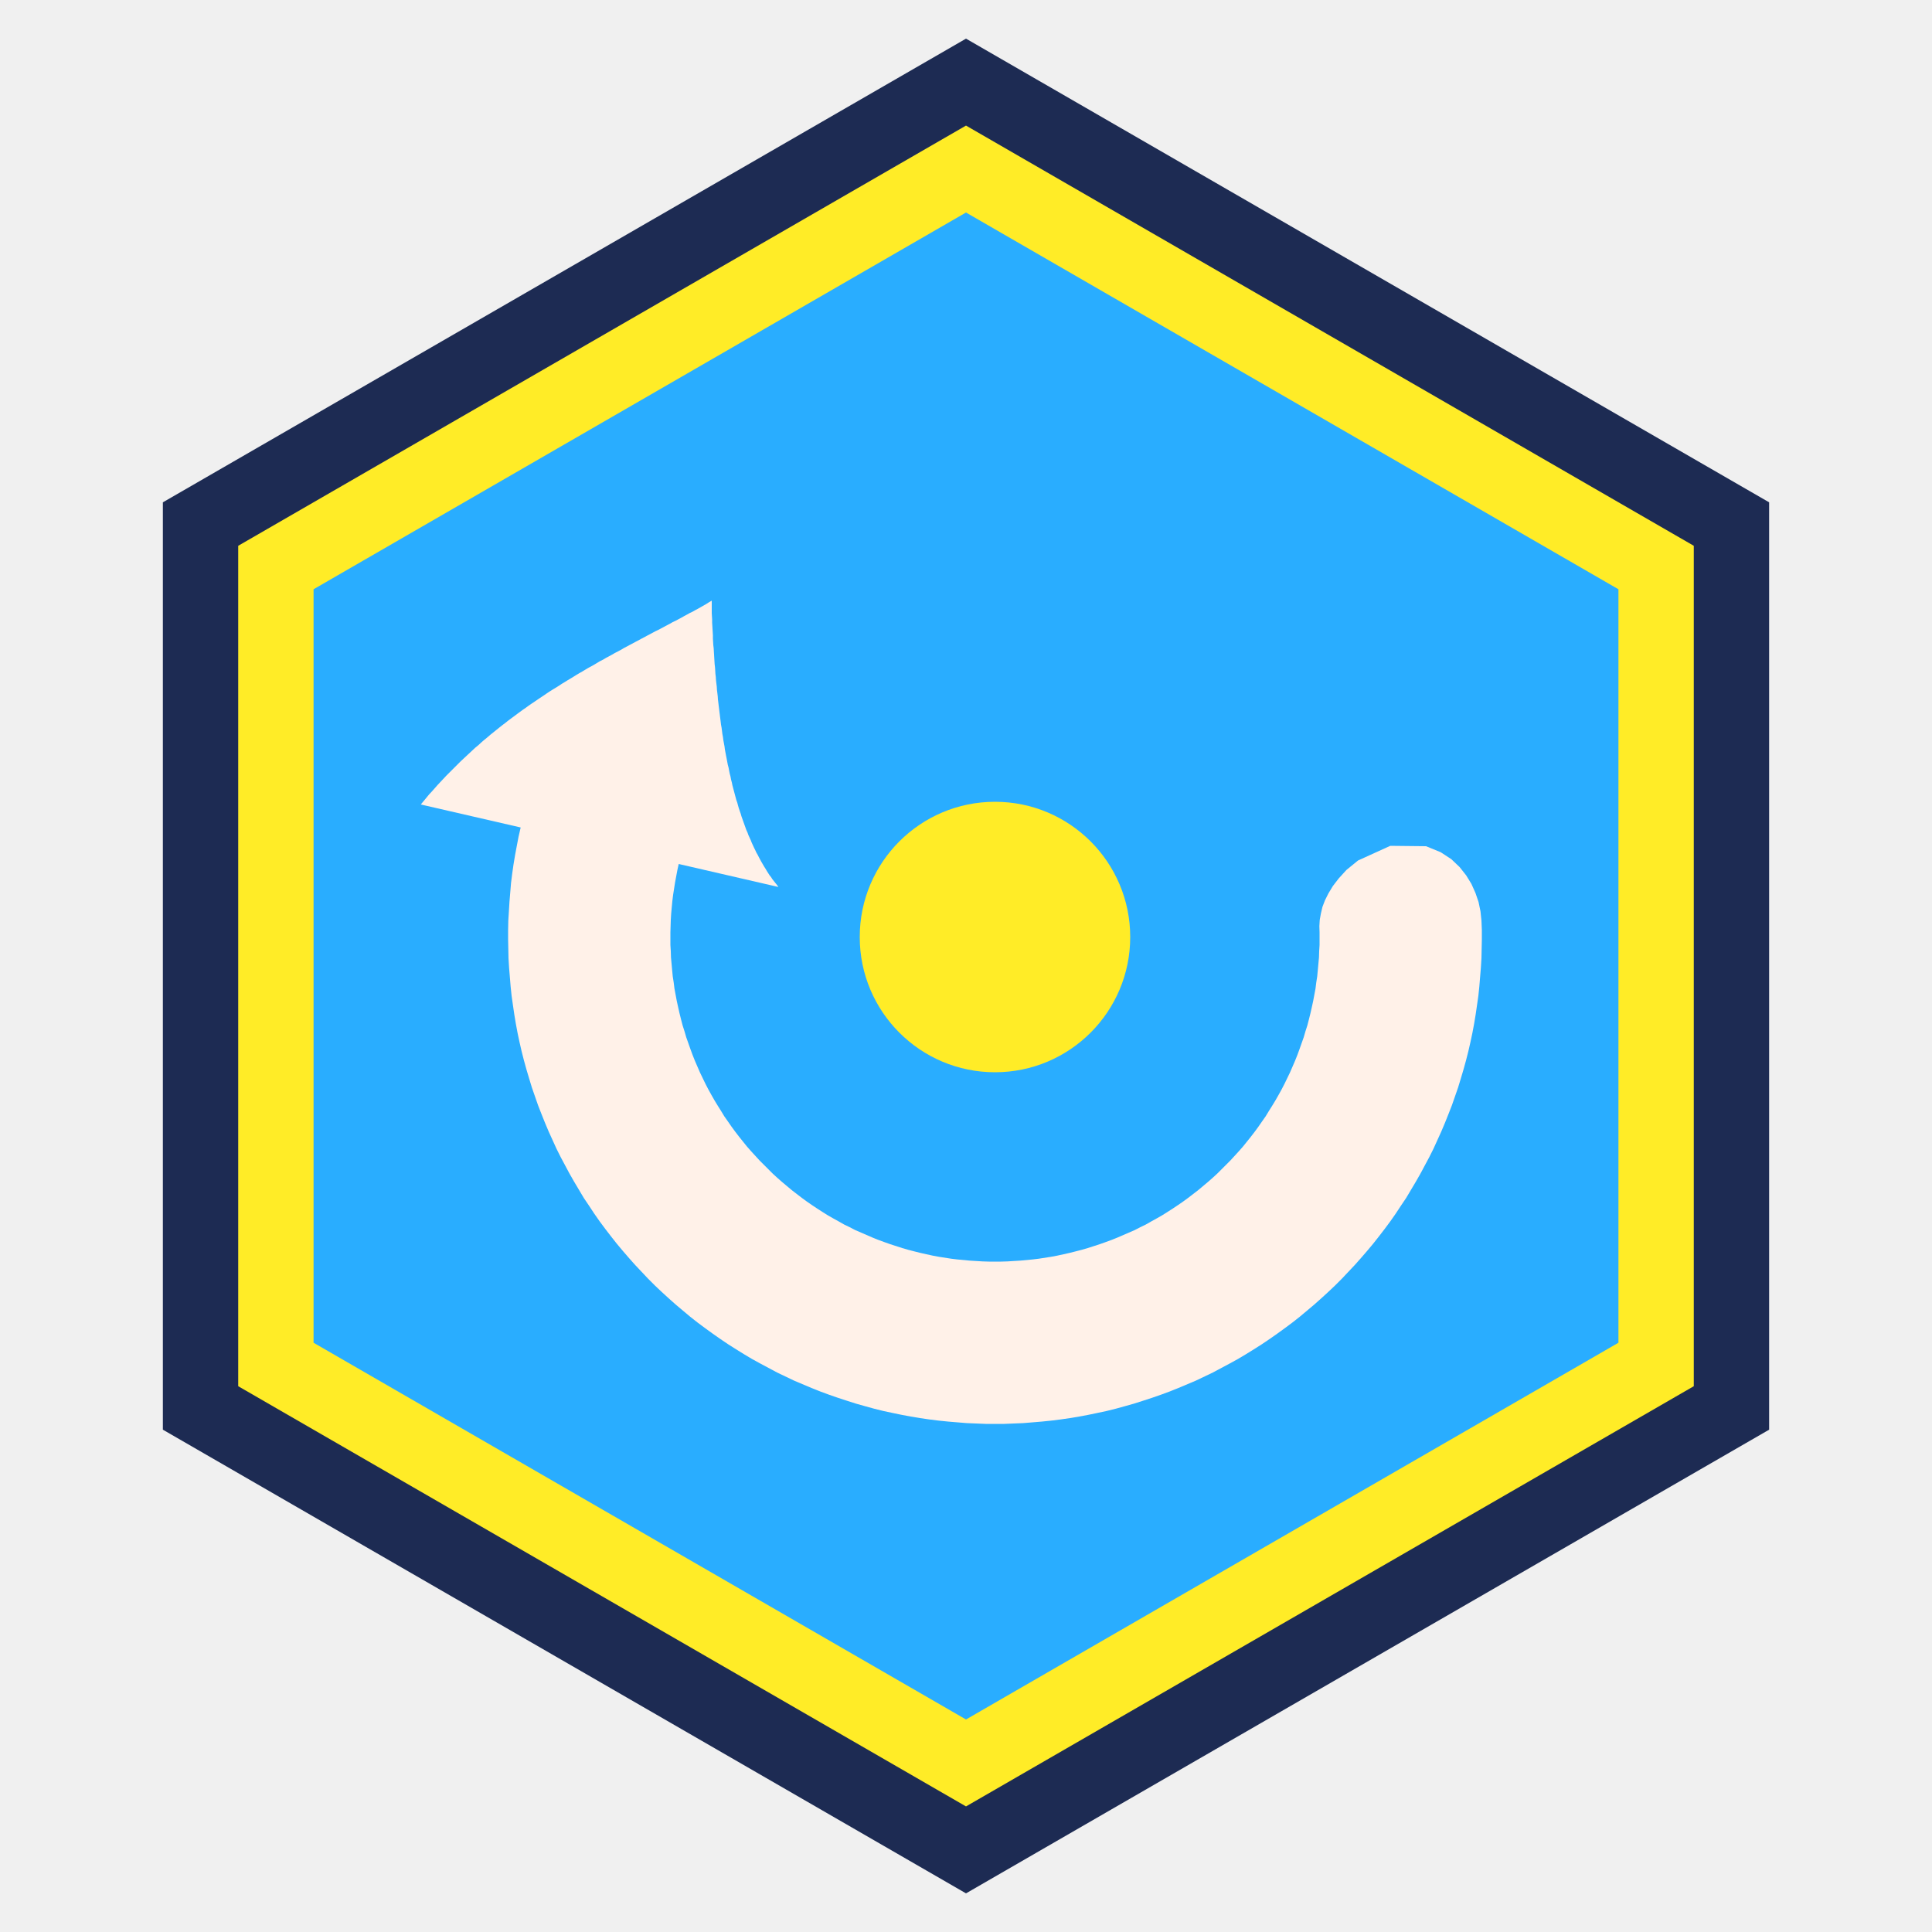
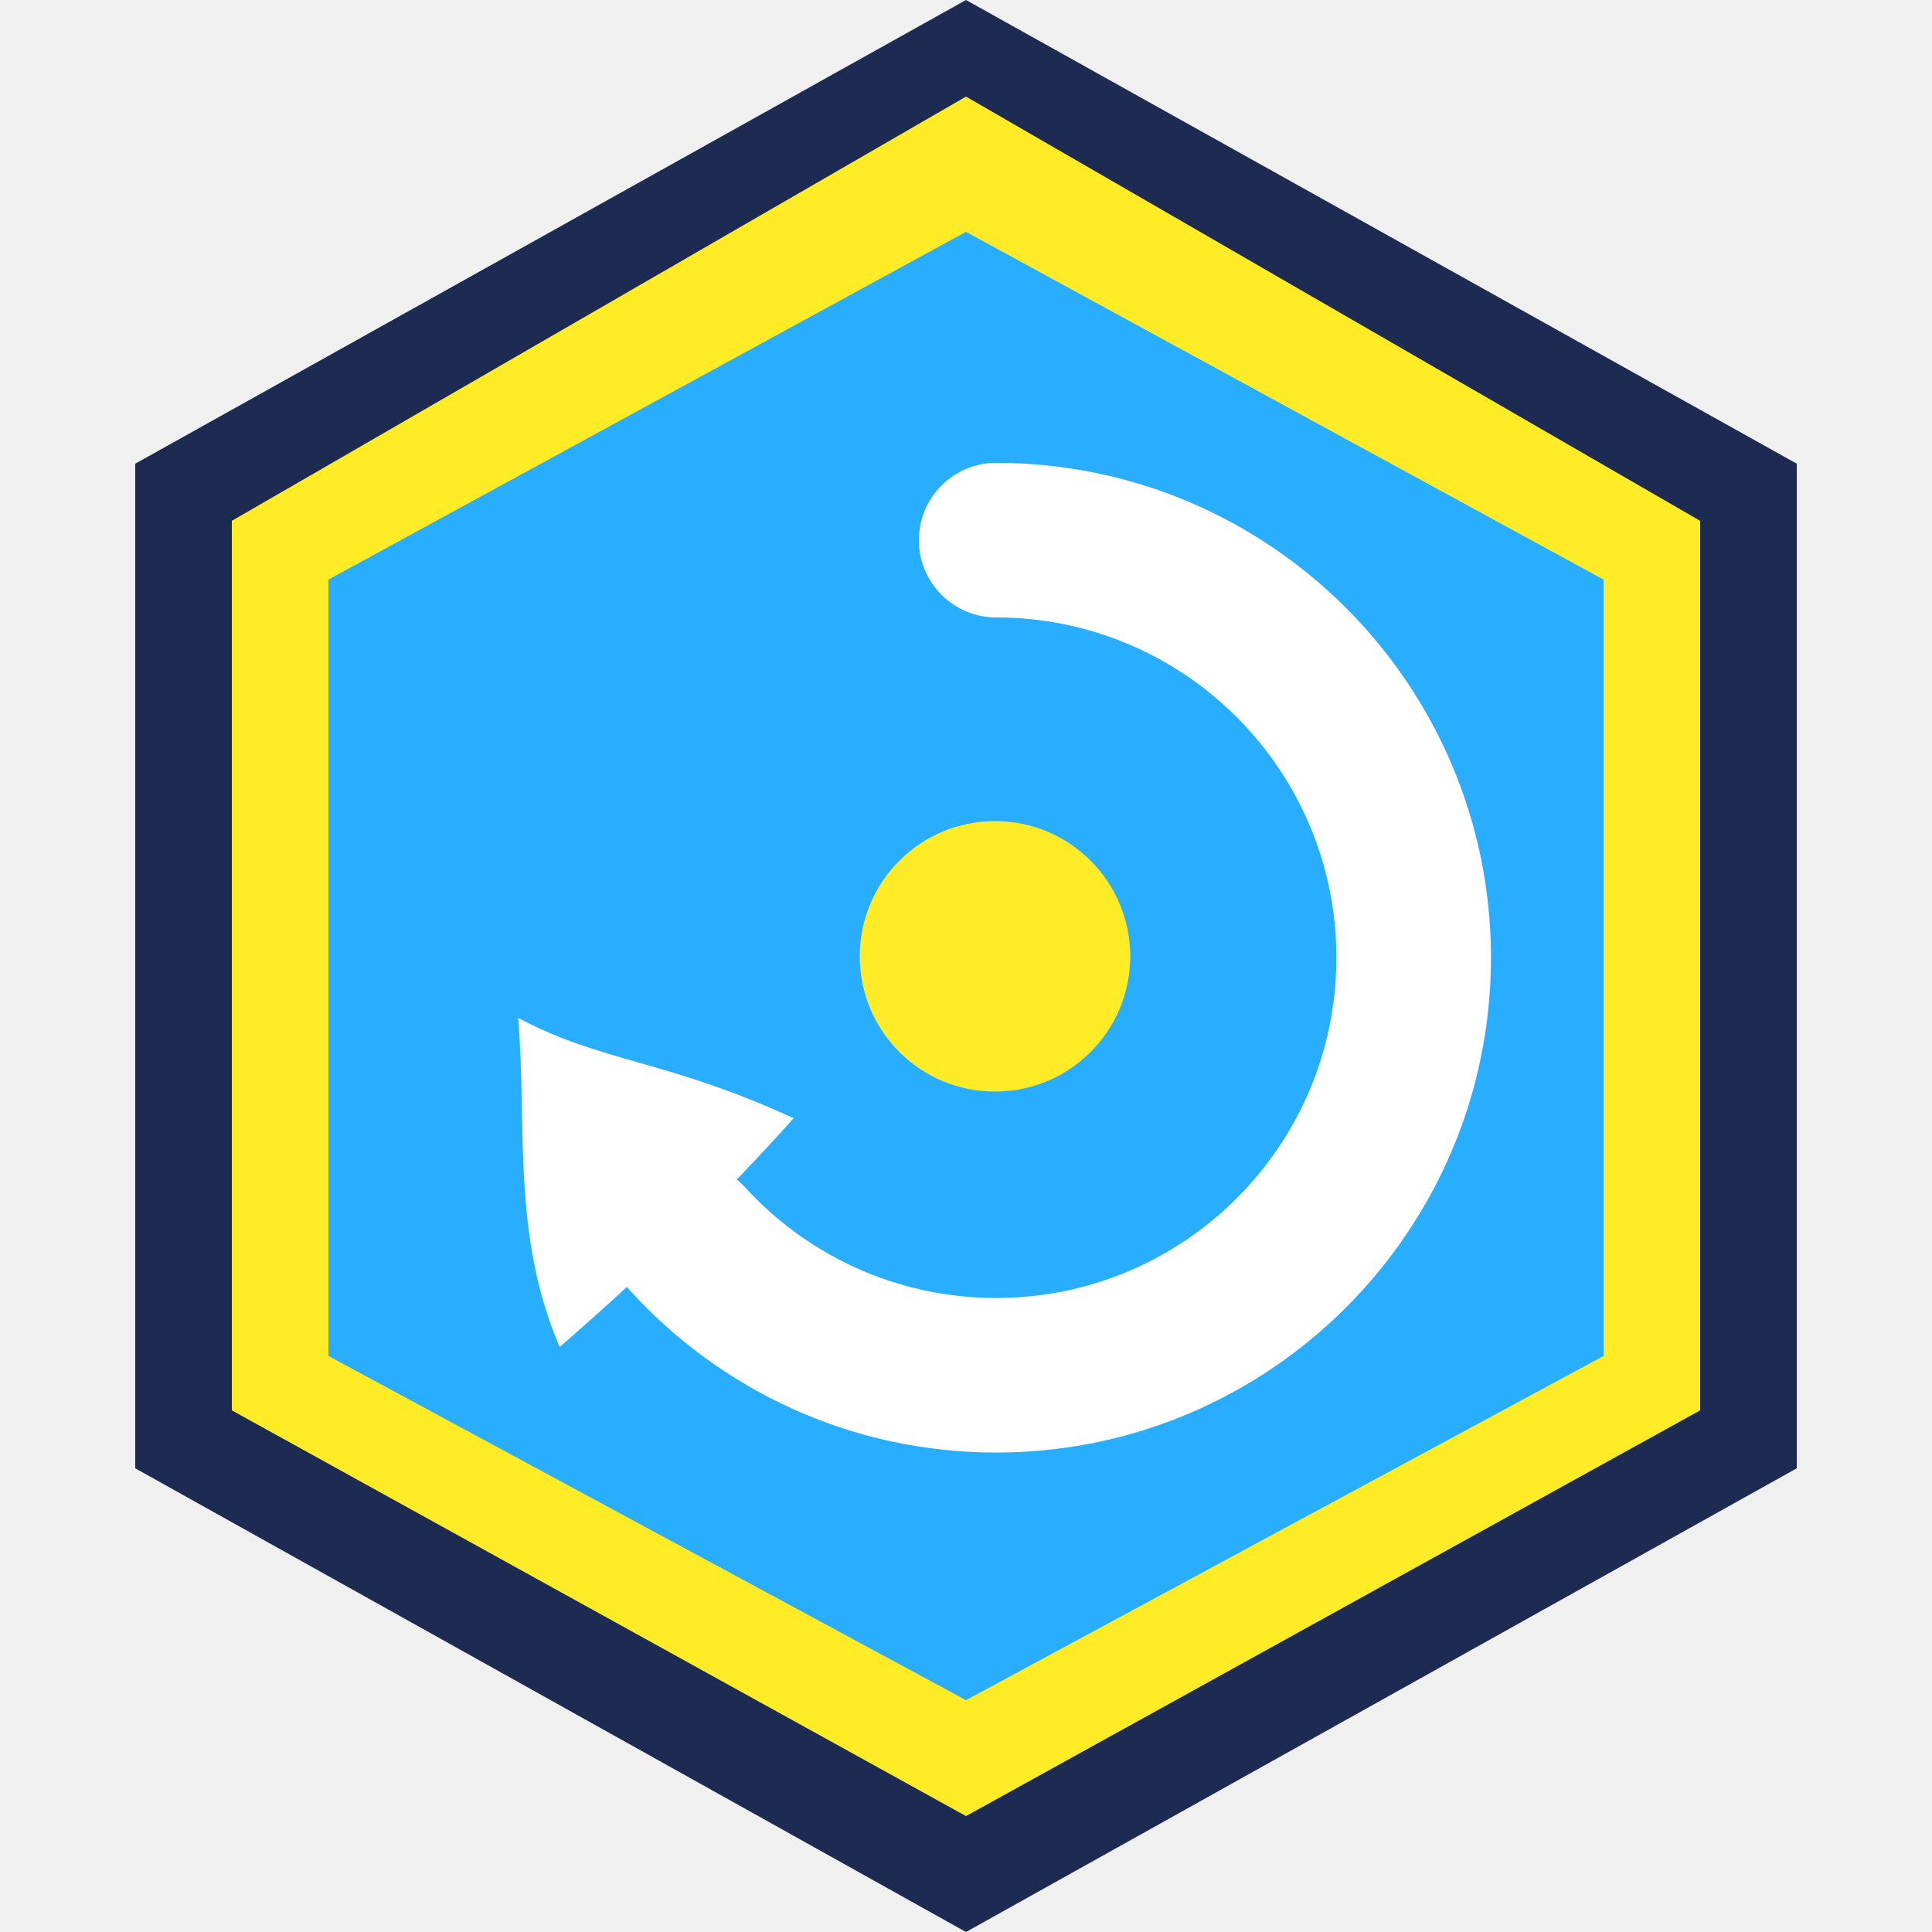
- <svg xmlns="http://www.w3.org/2000/svg" viewBox="0 0 100 100">
-   <polygon points="50,2 91.57,26 91.57,74 50,98 8.43,74 8.43,26" fill="#1D2B53" />
-   <polygon points="50,6.5 87.67,28.25 87.67,71.75 50,93.5 12.33,71.75 12.33,28.25" fill="#FFEC27" />
-   <polygon points="50,11 83.77,30.5 83.77,69.5 50,89 16.23,69.5 16.23,30.5" fill="#29ADFF" />
-   <path d="M71.96,43.78 L71.96,43.78 73.81,43.8 74.57,44.11 75.12,44.47 75.55,44.88 75.89,45.31 76.16,45.75 76.37,46.22 76.53,46.69 76.63,47.17 76.68,47.65 76.7,48.14 76.7,48.63 76.69,49.11 76.68,49.6 76.65,50.09 76.61,50.57 76.57,51.06 76.52,51.54 76.45,52.03 76.38,52.51 76.3,52.99 76.21,53.47 76.11,53.94 76,54.42 75.88,54.89 75.75,55.36 75.61,55.83 75.47,56.29 75.31,56.75 75.15,57.21 74.97,57.67 74.79,58.12 74.6,58.57 74.4,59.01 74.2,59.45 73.98,59.89 73.75,60.32 73.52,60.75 73.28,61.17 73.03,61.59 72.78,62.01 72.51,62.41 72.24,62.82 71.96,63.22 71.67,63.61 71.37,64 71.07,64.38 70.76,64.75 70.44,65.12 70.12,65.48 69.78,65.84 69.45,66.19 69.1,66.54 68.75,66.87 68.39,67.2 68.03,67.52 67.65,67.84 67.28,68.15 66.9,68.45 66.51,68.74 66.11,69.03 65.71,69.31 65.31,69.58 64.9,69.84 64.48,70.1 64.06,70.35 63.64,70.58 63.21,70.81 62.78,71.04 62.34,71.25 61.9,71.46 61.45,71.65 61,71.84 60.55,72.02 60.09,72.19 59.63,72.35 59.17,72.5 58.7,72.65 58.24,72.78 57.77,72.91 57.29,73.03 56.82,73.13 56.34,73.23 55.86,73.32 55.38,73.4 54.9,73.47 54.42,73.53 53.93,73.58 53.45,73.62 52.96,73.66 52.47,73.68 51.99,73.7 51.5,73.7 51.01,73.7 50.53,73.68 50.04,73.66 49.55,73.62 49.07,73.58 48.58,73.53 48.1,73.47 47.62,73.4 47.14,73.32 46.66,73.23 46.18,73.13 45.71,73.03 45.23,72.91 44.76,72.78 44.3,72.65 43.83,72.5 43.37,72.35 42.91,72.19 42.45,72.02 42,71.84 41.55,71.65 41.1,71.46 40.66,71.25 40.22,71.04 39.79,70.81 39.36,70.58 38.94,70.35 38.52,70.1 38.1,69.84 37.69,69.58 37.29,69.31 36.89,69.03 36.49,68.74 36.1,68.45 35.72,68.15 35.35,67.84 34.97,67.52 34.61,67.2 34.25,66.87 33.9,66.54 33.55,66.19 33.22,65.84 32.88,65.48 32.56,65.12 32.24,64.75 31.93,64.38 31.63,64 31.33,63.61 31.04,63.22 30.76,62.82 30.49,62.41 30.22,62.01 29.97,61.59 29.72,61.17 29.48,60.75 29.25,60.32 29.02,59.89 28.8,59.45 28.6,59.01 28.4,58.57 28.21,58.12 28.03,57.67 27.85,57.21 27.69,56.75 27.53,56.29 27.39,55.83 27.25,55.36 27.12,54.89 27,54.42 26.89,53.94 26.79,53.47 26.7,52.99 26.62,52.51 26.55,52.03 26.48,51.54 26.43,51.06 26.39,50.57 26.35,50.09 26.32,49.6 26.31,49.11 26.3,48.63 26.3,48.14 26.31,47.65 26.34,47.17 26.37,46.68 26.41,46.2 26.45,45.71 26.51,45.23 26.58,44.74 26.66,44.26 26.75,43.78 26.84,43.31 26.95,42.83 21.78,41.64 21.93,41.46 22.07,41.29 22.21,41.12 22.36,40.96 22.51,40.79 22.65,40.63 22.8,40.47 22.95,40.31 23.1,40.15 23.25,40 23.4,39.85 23.55,39.7 23.7,39.55 23.85,39.4 24,39.26 24.15,39.12 24.3,38.98 24.45,38.84 24.6,38.7 24.76,38.57 24.91,38.43 25.06,38.3 25.22,38.17 25.37,38.04 25.52,37.92 25.68,37.79 25.83,37.67 25.98,37.55 26.14,37.43 26.29,37.31 26.45,37.19 26.6,37.08 26.76,36.96 26.91,36.85 27.06,36.74 27.22,36.63 27.37,36.52 27.53,36.41 27.68,36.31 27.84,36.2 27.99,36.1 28.14,36 28.3,35.89 28.45,35.79 28.61,35.69 28.76,35.6 28.92,35.5 29.07,35.4 29.22,35.31 29.38,35.21 29.53,35.12 29.68,35.03 29.84,34.93 29.99,34.84 30.15,34.75 30.3,34.66 30.45,34.57 30.6,34.49 30.76,34.4 30.91,34.31 31.06,34.22 31.22,34.14 31.37,34.05 31.52,33.97 31.67,33.89 31.82,33.8 31.98,33.72 32.13,33.64 32.28,33.55 32.43,33.47 32.58,33.39 32.73,33.31 32.88,33.23 33.03,33.15 33.18,33.07 33.33,32.99 33.48,32.91 33.63,32.83 33.78,32.75 33.93,32.67 34.08,32.6 34.23,32.52 34.38,32.44 34.53,32.36 34.68,32.28 34.82,32.2 34.97,32.13 35.12,32.05 35.27,31.97 35.41,31.89 35.56,31.81 35.7,31.73 35.85,31.66 35.99,31.58 36.14,31.5 36.28,31.42 36.42,31.34 36.56,31.26 36.7,31.17 36.84,31.09 36.84,31.09 36.84,31.25 36.84,31.41 36.84,31.57 36.84,31.74 36.85,31.9 36.86,32.06 36.86,32.23 36.87,32.39 36.88,32.56 36.89,32.72 36.9,32.89 36.9,33.06 36.91,33.22 36.92,33.39 36.94,33.55 36.95,33.72 36.96,33.88 36.97,34.05 36.98,34.22 36.99,34.38 37.01,34.55 37.02,34.71 37.03,34.88 37.05,35.04 37.06,35.21 37.08,35.38 37.1,35.54 37.11,35.71 37.13,35.87 37.15,36.04 37.16,36.2 37.18,36.36 37.2,36.53 37.22,36.69 37.24,36.86 37.26,37.02 37.28,37.18 37.3,37.34 37.32,37.51 37.35,37.67 37.37,37.83 37.39,37.99 37.42,38.15 37.44,38.31 37.47,38.47 37.5,38.63 37.52,38.79 37.55,38.95 37.58,39.11 37.61,39.26 37.64,39.42 37.67,39.58 37.71,39.73 37.74,39.89 37.77,40.04 37.81,40.19 37.84,40.35 37.88,40.5 37.91,40.65 37.95,40.8 37.99,40.95 38.03,41.1 38.07,41.25 38.11,41.4 38.16,41.54 38.2,41.69 38.24,41.83 38.29,41.98 38.34,42.12 38.38,42.26 38.43,42.4 38.48,42.54 38.53,42.68 38.58,42.82 38.63,42.96 38.69,43.09 38.74,43.23 38.8,43.36 38.86,43.49 38.91,43.62 38.97,43.75 39.03,43.88 39.09,44 39.15,44.13 39.22,44.25 39.28,44.37 39.35,44.5 39.41,44.61 39.48,44.73 39.55,44.85 39.62,44.96 39.69,45.08 39.76,45.19 39.83,45.3 39.91,45.4 39.98,45.51 40.06,45.61 40.14,45.71 40.22,45.81 40.29,45.91 35.13,44.72 35.06,45.04 35,45.36 34.94,45.68 34.89,46 34.84,46.32 34.8,46.64 34.77,46.96 34.74,47.29 34.72,47.61 34.71,47.94 34.7,48.26 34.7,48.59 34.7,48.91 34.72,49.23 34.73,49.56 34.76,49.88 34.79,50.21 34.82,50.53 34.87,50.85 34.91,51.17 34.97,51.49 35.03,51.81 35.1,52.13 35.17,52.44 35.25,52.76 35.33,53.07 35.43,53.38 35.52,53.69 35.63,54 35.74,54.31 35.85,54.61 35.97,54.91 36.1,55.21 36.23,55.51 36.37,55.8 36.51,56.09 36.66,56.38 36.82,56.67 36.98,56.95 37.15,57.23 37.32,57.5 37.49,57.78 37.68,58.05 37.86,58.31 38.05,58.57 38.25,58.83 38.45,59.08 38.66,59.34 38.87,59.58 39.09,59.82 39.31,60.06 39.54,60.29 39.77,60.52 40,60.75 40.24,60.97 40.48,61.18 40.73,61.39 40.98,61.6 41.24,61.8 41.5,62 41.76,62.19 42.02,62.37 42.29,62.55 42.57,62.73 42.84,62.9 43.12,63.06 43.41,63.22 43.69,63.38 43.98,63.52 44.27,63.67 44.57,63.8 44.87,63.93 45.17,64.06 45.47,64.18 45.77,64.29 46.08,64.4 46.39,64.5 46.7,64.6 47.01,64.69 47.32,64.77 47.64,64.85 47.95,64.92 48.27,64.99 48.59,65.05 48.91,65.1 49.23,65.15 49.56,65.19 49.88,65.22 50.2,65.25 50.53,65.27 50.85,65.29 51.18,65.3 51.5,65.3 51.82,65.3 52.15,65.29 52.47,65.27 52.8,65.25 53.12,65.22 53.44,65.19 53.77,65.15 54.09,65.1 54.41,65.05 54.73,64.99 55.05,64.92 55.36,64.85 55.68,64.77 55.99,64.69 56.3,64.6 56.61,64.5 56.92,64.4 57.23,64.29 57.53,64.18 57.83,64.06 58.13,63.93 58.43,63.8 58.73,63.67 59.02,63.52 59.31,63.38 59.59,63.22 59.88,63.06 60.16,62.9 60.43,62.73 60.71,62.55 60.98,62.37 61.24,62.19 61.5,62 61.76,61.8 62.02,61.6 62.27,61.39 62.52,61.18 62.76,60.97 63,60.75 63.23,60.52 63.46,60.29 63.69,60.06 63.91,59.82 64.13,59.58 64.34,59.34 64.55,59.08 64.75,58.83 64.95,58.57 65.14,58.31 65.32,58.05 65.51,57.78 65.68,57.5 65.85,57.23 66.02,56.95 66.18,56.67 66.34,56.38 66.49,56.09 66.63,55.8 66.77,55.51 66.9,55.21 67.03,54.91 67.15,54.61 67.26,54.31 67.37,54 67.48,53.69 67.57,53.38 67.67,53.07 67.75,52.76 67.83,52.44 67.9,52.13 67.97,51.81 68.03,51.49 68.09,51.17 68.13,50.85 68.18,50.53 68.21,50.21 68.24,49.88 68.27,49.56 68.28,49.23 68.3,48.91 68.3,48.59 68.3,48.26 68.29,47.94 68.31,47.61 68.37,47.28 68.45,46.94 68.58,46.6 68.76,46.24 68.99,45.86 69.29,45.47 69.69,45.03 70.29,44.54 71.96,43.78 Z" fill="#FFF1E8" />
-   <circle cx="51.5" cy="48.5" r="7" fill="#FFEC27" />
+ <svg xmlns="http://www.w3.org/2000/svg" width="100%" height="100%" viewBox="0 0 100 100" version="1.1" xml:space="preserve" style="fill-rule:evenodd;clip-rule:evenodd;stroke-linejoin:round;stroke-miterlimit:2;">
+   <g transform="matrix(1.020833,0,0,1.020833,-1.041667,-1.041667)">
+     <path d="M50,1.02L92.122,24.531L92.122,75.469L50,98.98L7.878,75.469L7.878,24.531L50,1.02Z" style="fill:rgb(29,43,83);fill-rule:nonzero;" />
+   </g>
+   <path d="M50,5L88,26.958L88,73L50,94L12,73L12,26.958L50,5Z" style="fill:rgb(255,236,39);fill-rule:nonzero;" />
+   <path d="M50,12L83,30L83,70.184L50,88L17,70.184L17,30L50,12Z" style="fill:rgb(41,173,255);fill-rule:nonzero;" />
+   <g transform="matrix(1,0,0,1,0,1)">
+     <circle cx="51.5" cy="48.5" r="7" style="fill:rgb(255,236,39);" />
+   </g>
+   <g transform="matrix(0.147886,-0.15508,0.15508,0.147886,-45.55033,40.11734)">
+     <path d="M140,347C165.97,349.463 192.253,350.604 219,349.772C208.06,317.757 196.772,307.013 190.622,284.866C173.397,304.345 151.666,319.752 140,347Z" style="fill:white;" />
+   </g>
+   <g transform="matrix(0.956623,0,0,0.956623,2.168594,3.106855)">
+     <path d="M51.629,30.159C49.321,30.159 47.448,28.286 47.448,25.978C47.448,23.67 49.321,21.796 51.629,21.796C66.406,21.796 78.404,33.794 78.404,48.571C78.404,63.348 66.406,75.345 51.629,75.345C43.784,75.345 36.721,71.964 31.823,66.58C30.27,64.873 30.395,62.226 32.102,60.673C33.809,59.12 36.455,59.245 38.008,60.952C41.377,64.655 46.233,66.982 51.629,66.982C61.791,66.982 70.041,58.732 70.041,48.571C70.041,38.409 61.791,30.159 51.629,30.159Z" style="fill:white;" />
+   </g>
</svg>
